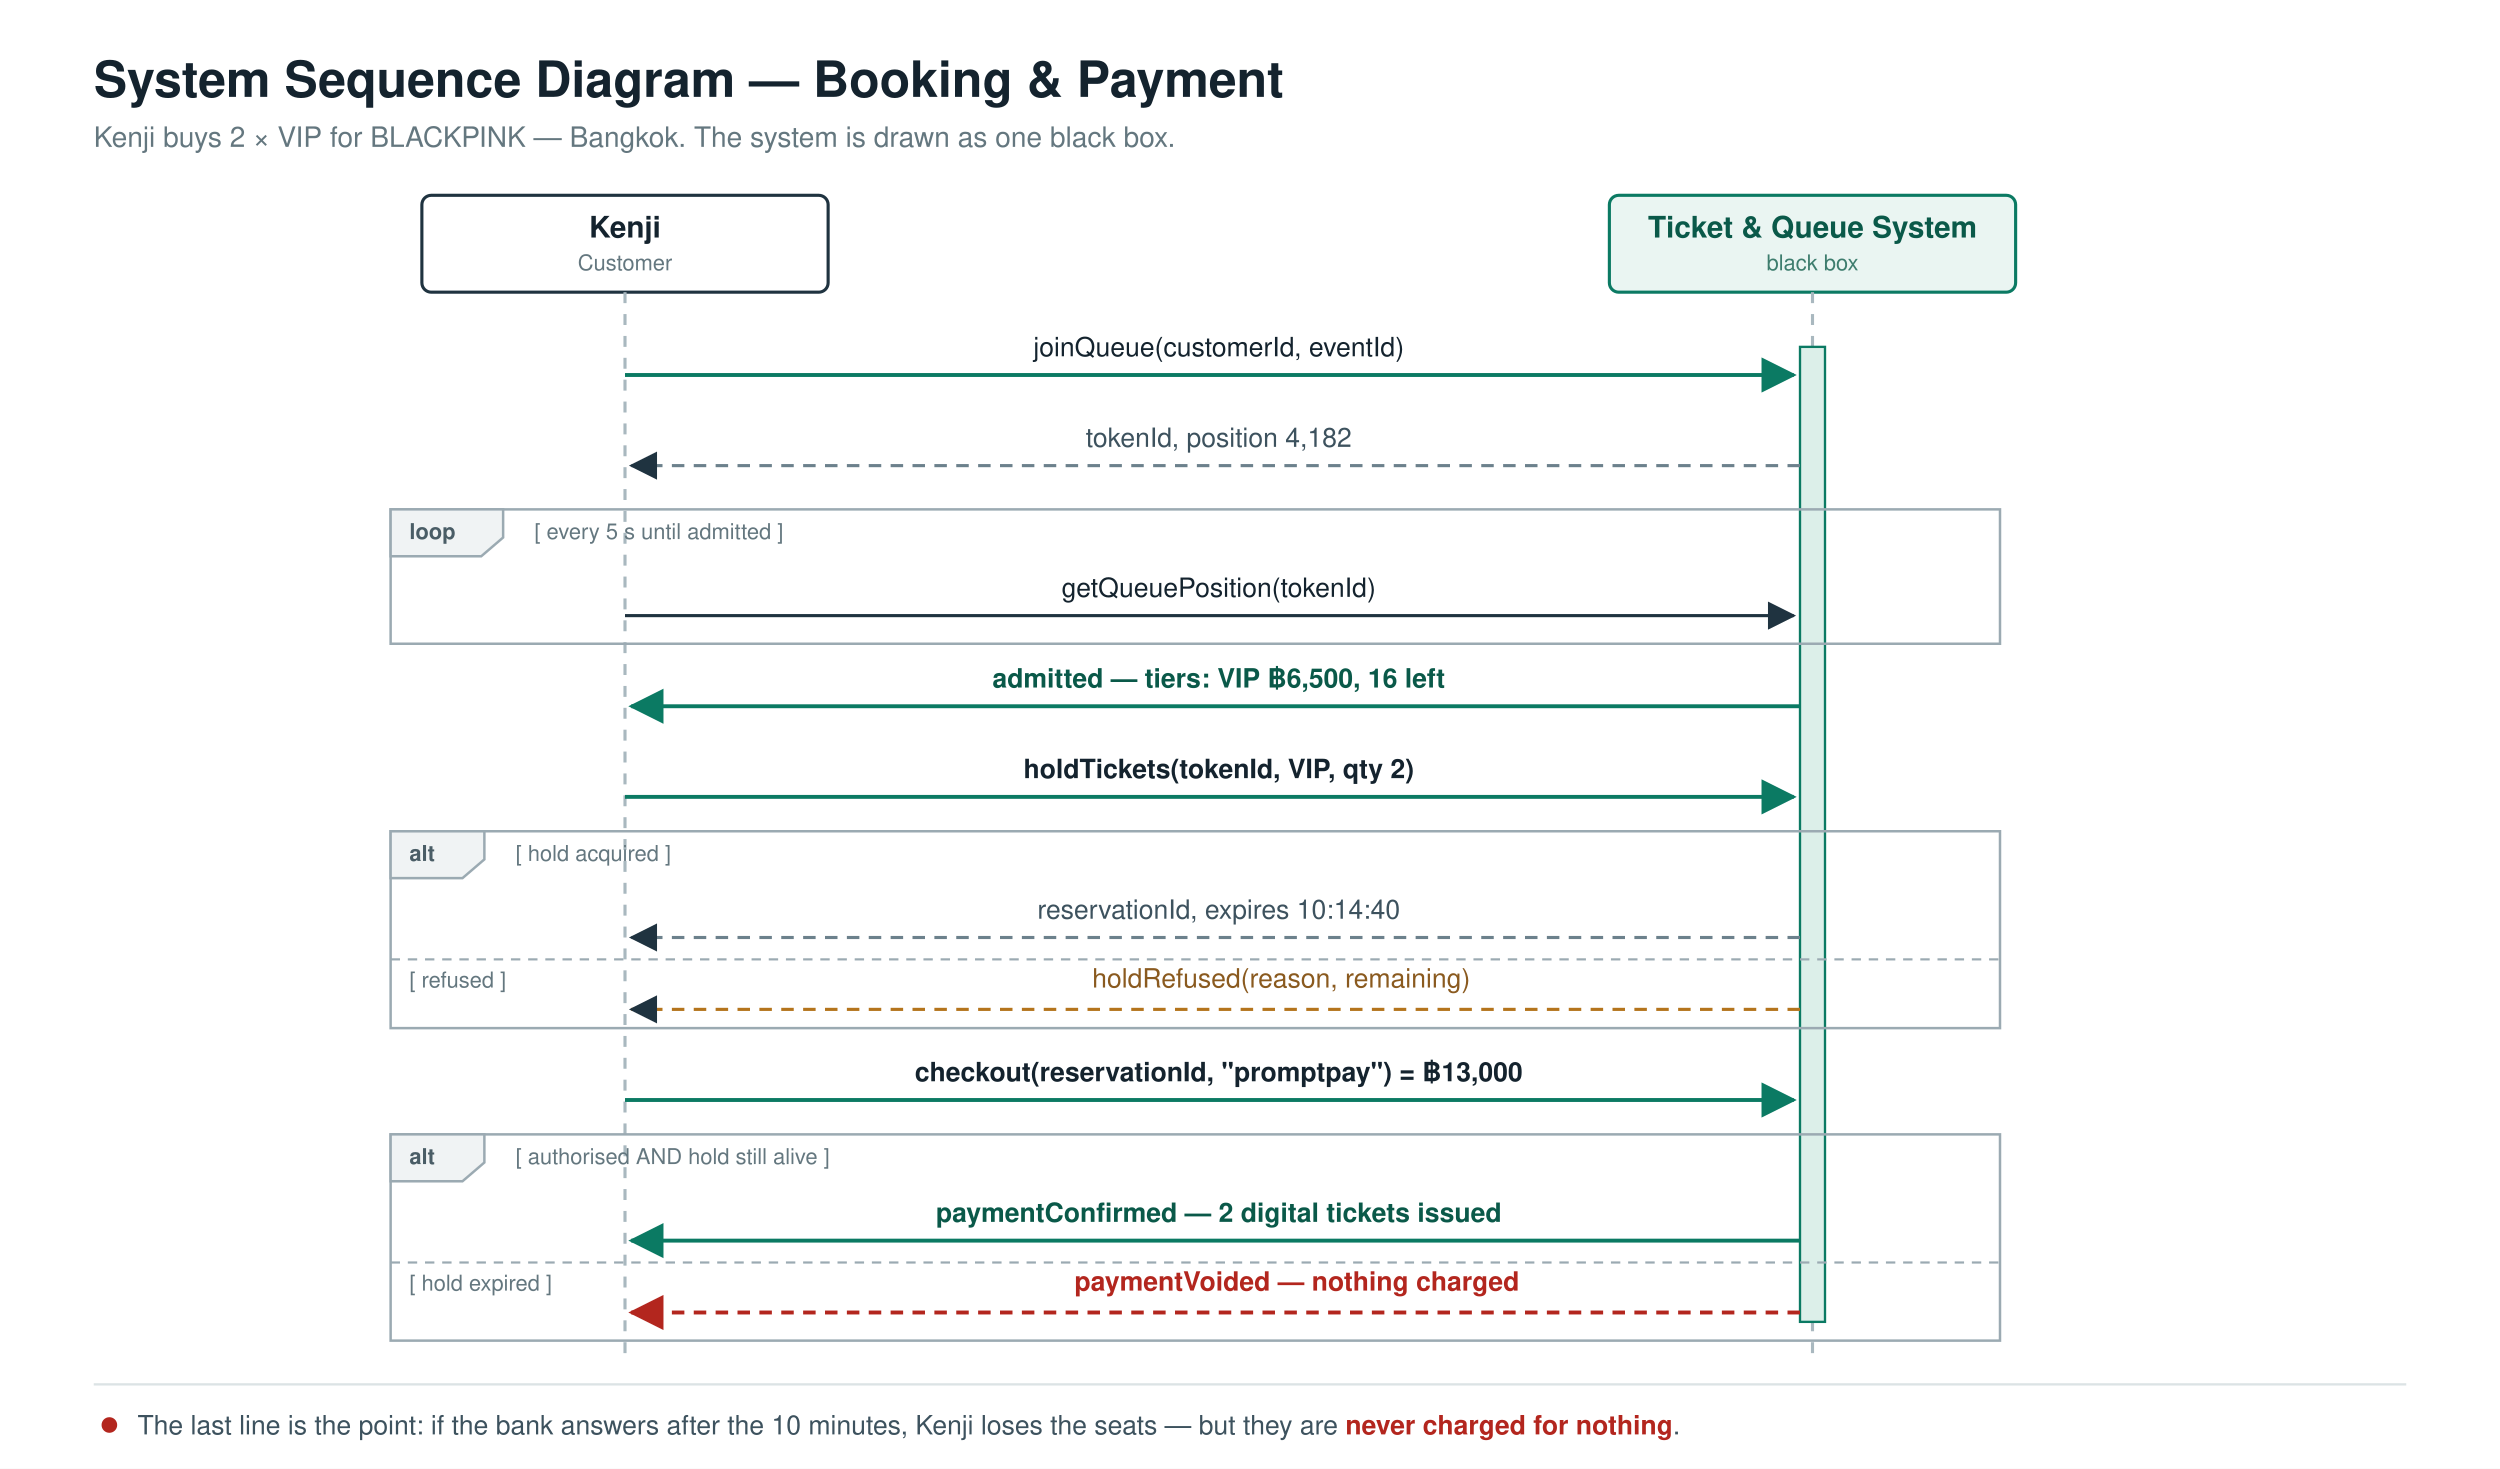
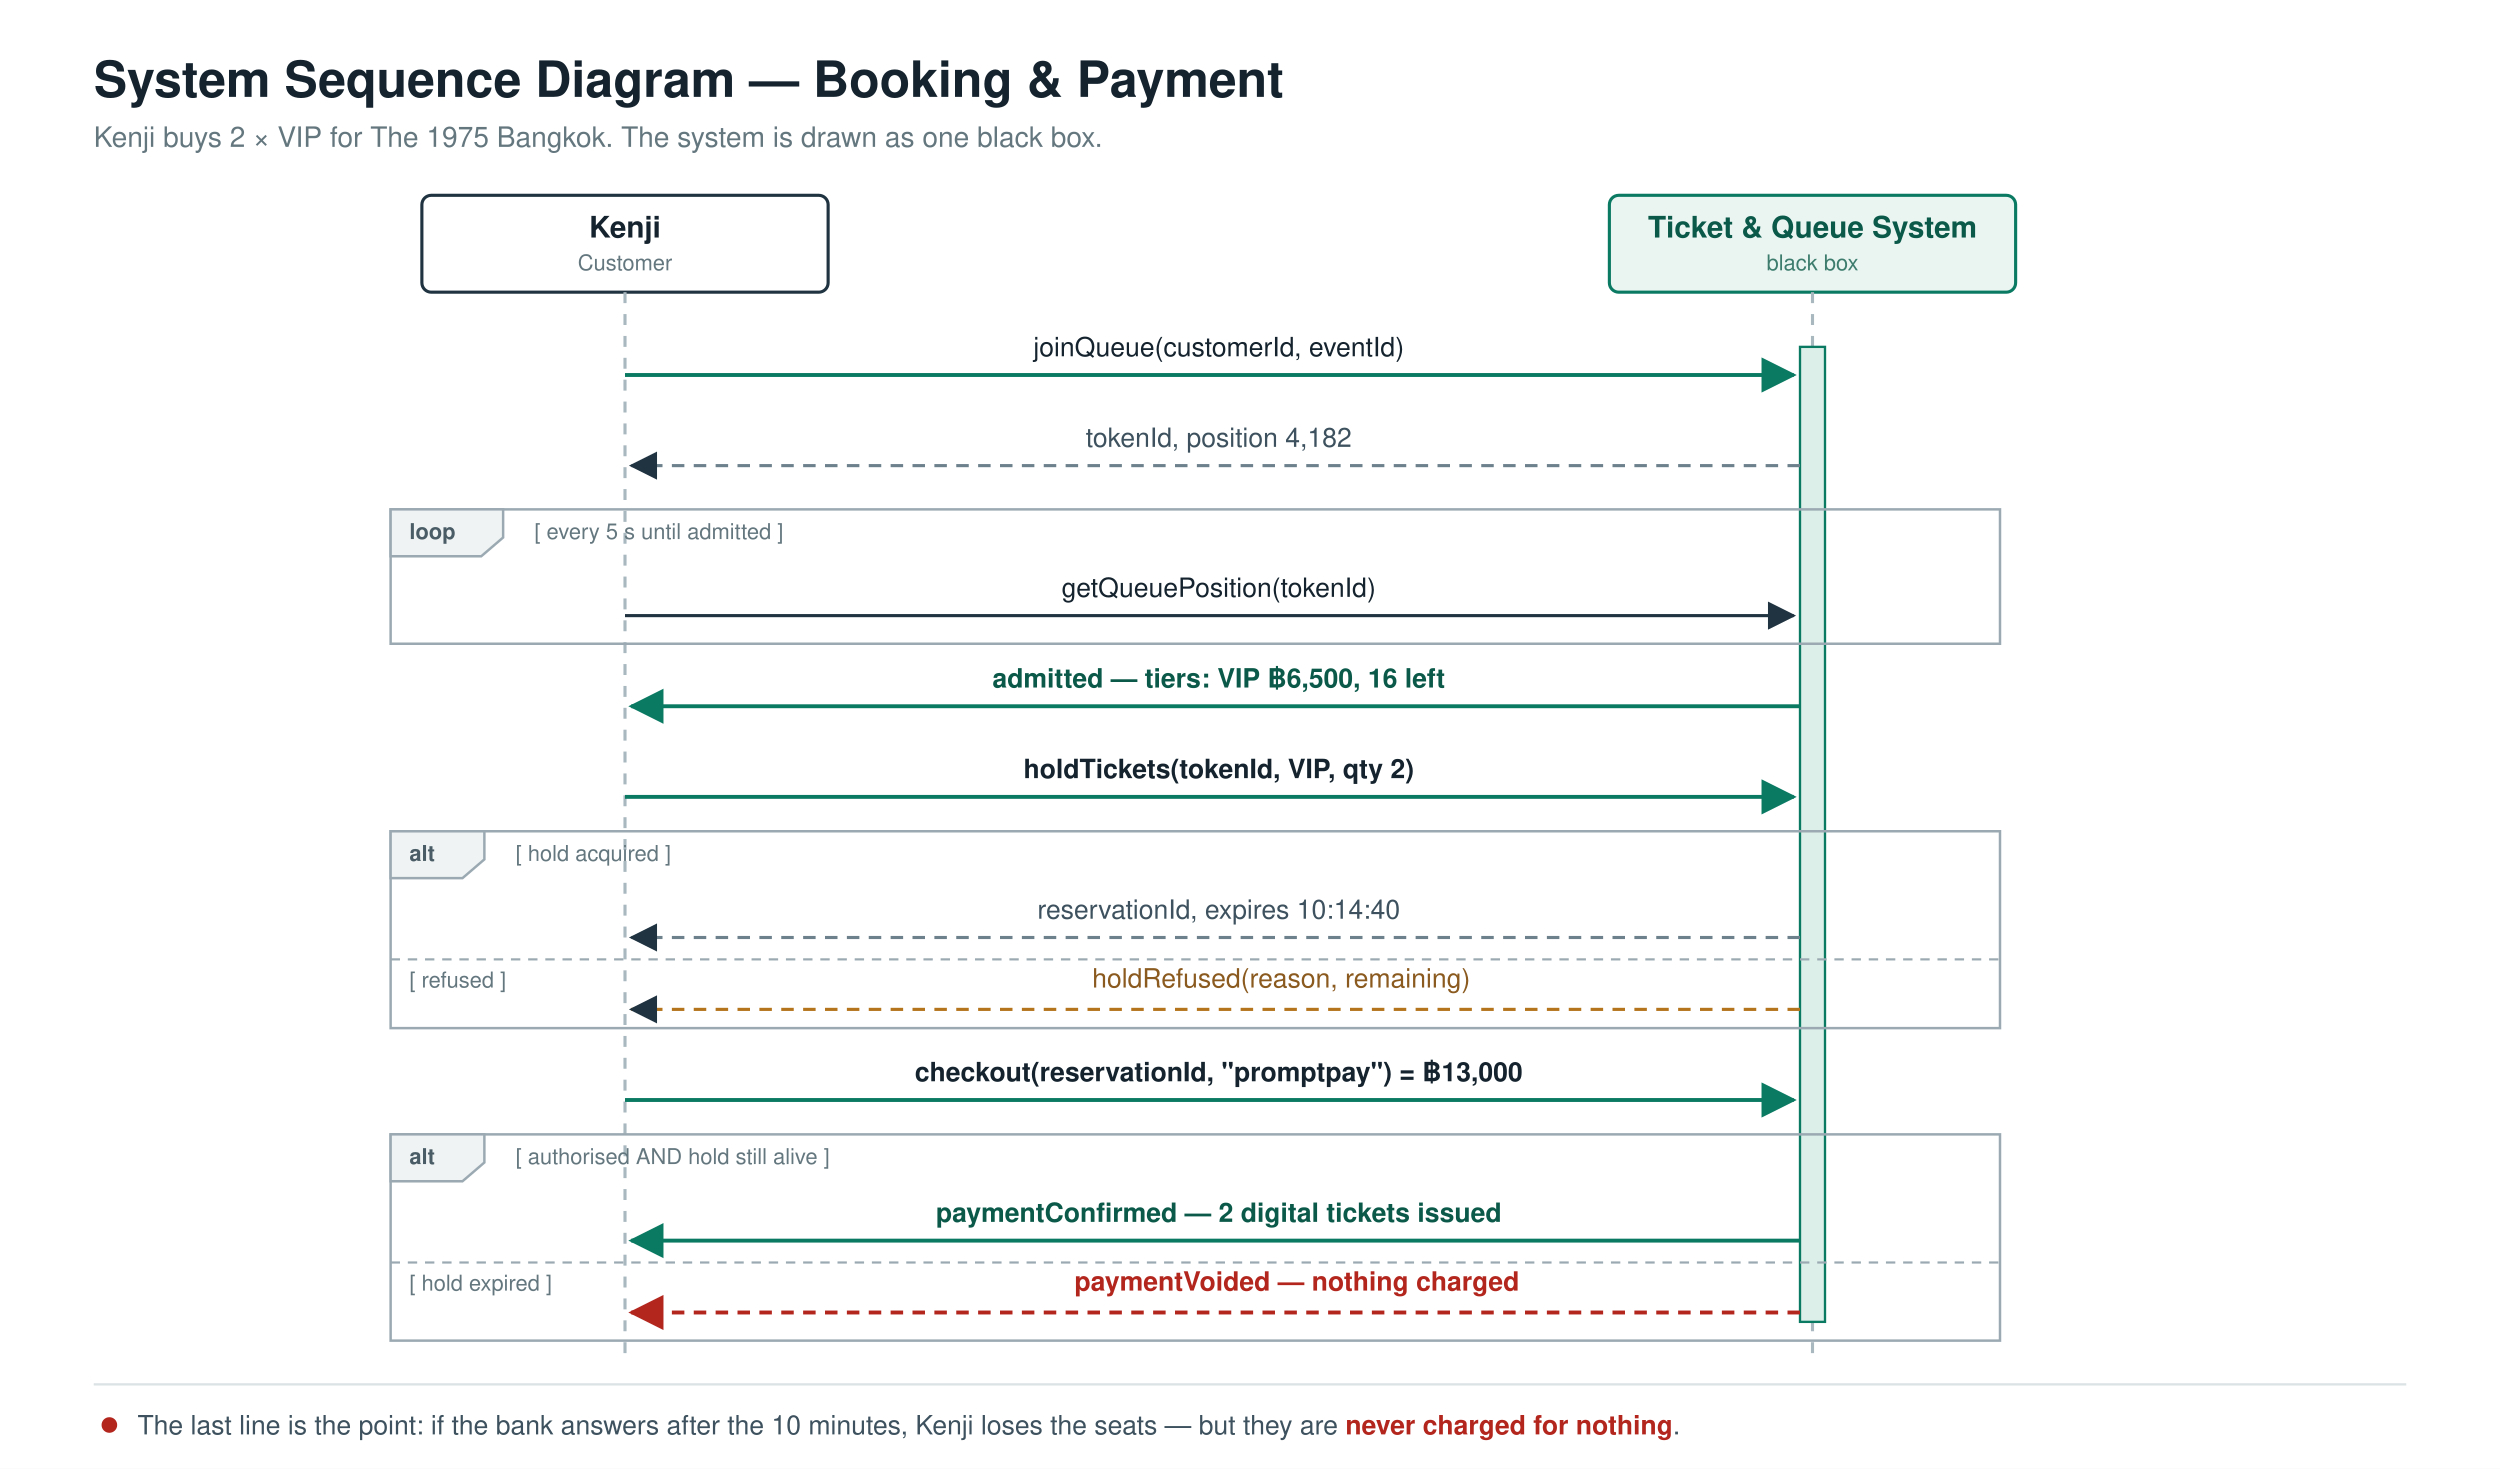
<svg xmlns="http://www.w3.org/2000/svg" width="1600" height="940" viewBox="0 0 1600 940" font-family="Helvetica Neue, Helvetica, Arial, sans-serif">
  <defs>
    <marker id="arrow" viewBox="0 0 12 12" refX="11" refY="6" markerWidth="9" markerHeight="9" orient="auto-start-reverse">
      <path d="M 0 0 L 12 6 L 0 12 z" fill="#1F3340" />
    </marker>
    <marker id="arrowRed" viewBox="0 0 12 12" refX="11" refY="6" markerWidth="9" markerHeight="9" orient="auto-start-reverse">
      <path d="M 0 0 L 12 6 L 0 12 z" fill="#B3261E" />
    </marker>
    <marker id="arrowGreen" viewBox="0 0 12 12" refX="11" refY="6" markerWidth="9" markerHeight="9" orient="auto-start-reverse">
      <path d="M 0 0 L 12 6 L 0 12 z" fill="#0B7A63" />
    </marker>
  </defs>
  <rect width="1600" height="940" fill="#FFFFFF" />
  <text x="60" y="62" font-size="32" font-weight="700" fill="#14232E">System Sequence Diagram — Booking &amp; Payment</text>
-   <text x="60" y="94" font-size="18" fill="#64777F">Kenji buys 2 × VIP for BLACKPINK — Bangkok.  The system is drawn as one black box.</text>
+   <text x="60" y="94" font-size="18" fill="#64777F">Kenji buys 2 × VIP for The 1975 Bangkok.  The system is drawn as one black box.</text>
  <rect x="270" y="125" width="260" height="62" rx="6" fill="#FFFFFF" stroke="#1F3340" stroke-width="2" />
  <text x="400" y="152" font-size="19" font-weight="700" fill="#14232E" text-anchor="middle">Kenji</text>
  <text x="400" y="173" font-size="14" fill="#64777F" text-anchor="middle">Customer</text>
  <rect x="1030" y="125" width="260" height="62" rx="6" fill="#EAF5F2" stroke="#0B7A63" stroke-width="2" />
  <text x="1160" y="152" font-size="19" font-weight="700" fill="#0A5949" text-anchor="middle">Ticket &amp; Queue System</text>
  <text x="1160" y="173" font-size="14" fill="#3E7D6E" text-anchor="middle">black box</text>
  <line x1="400" y1="187" x2="400" y2="866" stroke="#A9B8BF" stroke-width="2" stroke-dasharray="7 7" />
  <line x1="1160" y1="187" x2="1160" y2="866" stroke="#A9B8BF" stroke-width="2" stroke-dasharray="7 7" />
  <rect x="1152" y="222" width="16" height="624" fill="#DCEFE9" stroke="#0B7A63" stroke-width="1.5" />
  <text x="780" y="228" font-size="17" fill="#14232E" text-anchor="middle">joinQueue(customerId, eventId)</text>
  <line x1="400" y1="240" x2="1148" y2="240" stroke="#0B7A63" stroke-width="2.5" marker-end="url(#arrowGreen)" />
  <text x="780" y="286" font-size="17" fill="#3D525E" text-anchor="middle">tokenId,  position 4,182</text>
  <line x1="1152" y1="298" x2="404" y2="298" stroke="#6C818C" stroke-width="2" stroke-dasharray="8 6" marker-end="url(#arrow)" />
  <rect x="250" y="326" width="1030" height="86" fill="none" stroke="#9BAAB2" stroke-width="1.6" />
  <path d="M 250 326 L 322 326 L 322 344 L 308 356 L 250 356 z" fill="#F0F3F4" stroke="#9BAAB2" stroke-width="1.6" />
  <text x="262" y="345" font-size="14" font-weight="700" fill="#4A5D66">loop</text>
  <text x="342" y="345" font-size="14" fill="#64777F">[ every 5 s until admitted ]</text>
  <text x="780" y="382" font-size="17" fill="#14232E" text-anchor="middle">getQueuePosition(tokenId)</text>
  <line x1="400" y1="394" x2="1148" y2="394" stroke="#1F3340" stroke-width="2" marker-end="url(#arrow)" />
  <text x="780" y="440" font-size="17" font-weight="600" fill="#0A5949" text-anchor="middle">admitted   —   tiers:  VIP ฿6,500,  16 left</text>
  <line x1="1152" y1="452" x2="404" y2="452" stroke="#0B7A63" stroke-width="2.5" marker-end="url(#arrowGreen)" />
  <text x="780" y="498" font-size="17" font-weight="600" fill="#14232E" text-anchor="middle">holdTickets(tokenId, VIP, qty 2)</text>
  <line x1="400" y1="510" x2="1148" y2="510" stroke="#0B7A63" stroke-width="2.5" marker-end="url(#arrowGreen)" />
  <rect x="250" y="532" width="1030" height="126" fill="none" stroke="#9BAAB2" stroke-width="1.6" />
  <path d="M 250 532 L 310 532 L 310 550 L 296 562 L 250 562 z" fill="#F0F3F4" stroke="#9BAAB2" stroke-width="1.6" />
  <text x="262" y="551" font-size="14" font-weight="700" fill="#4A5D66">alt</text>
  <text x="330" y="551" font-size="14" fill="#64777F">[ hold acquired ]</text>
  <text x="780" y="588" font-size="17" fill="#3D525E" text-anchor="middle">reservationId,  expires 10:14:40</text>
  <line x1="1152" y1="600" x2="404" y2="600" stroke="#6C818C" stroke-width="2" stroke-dasharray="8 6" marker-end="url(#arrow)" />
  <line x1="250" y1="614" x2="1280" y2="614" stroke="#9BAAB2" stroke-width="1.4" stroke-dasharray="6 5" />
  <text x="262" y="632" font-size="14" fill="#64777F">[ refused ]</text>
  <text x="820" y="632" font-size="17" fill="#8A5A1F" text-anchor="middle">holdRefused(reason, remaining)</text>
  <line x1="1152" y1="646" x2="404" y2="646" stroke="#B4741C" stroke-width="2" stroke-dasharray="8 6" marker-end="url(#arrow)" />
  <text x="780" y="692" font-size="17" font-weight="600" fill="#14232E" text-anchor="middle">checkout(reservationId, "promptpay")   =   ฿13,000</text>
  <line x1="400" y1="704" x2="1148" y2="704" stroke="#0B7A63" stroke-width="2.5" marker-end="url(#arrowGreen)" />
  <rect x="250" y="726" width="1030" height="132" fill="none" stroke="#9BAAB2" stroke-width="1.6" />
  <path d="M 250 726 L 310 726 L 310 744 L 296 756 L 250 756 z" fill="#F0F3F4" stroke="#9BAAB2" stroke-width="1.6" />
  <text x="262" y="745" font-size="14" font-weight="700" fill="#4A5D66">alt</text>
  <text x="330" y="745" font-size="14" fill="#64777F">[ authorised  AND  hold still alive ]</text>
  <text x="780" y="782" font-size="17" font-weight="600" fill="#0A5949" text-anchor="middle">paymentConfirmed  —  2 digital tickets issued</text>
  <line x1="1152" y1="794" x2="404" y2="794" stroke="#0B7A63" stroke-width="2.5" marker-end="url(#arrowGreen)" />
  <line x1="250" y1="808" x2="1280" y2="808" stroke="#9BAAB2" stroke-width="1.4" stroke-dasharray="6 5" />
  <text x="262" y="826" font-size="14" fill="#64777F">[ hold expired ]</text>
  <text x="830" y="826" font-size="17" font-weight="600" fill="#B3261E" text-anchor="middle">paymentVoided  —  nothing charged</text>
  <line x1="1152" y1="840" x2="404" y2="840" stroke="#B3261E" stroke-width="2.5" stroke-dasharray="8 6" marker-end="url(#arrowRed)" />
  <line x1="60" y1="886" x2="1540" y2="886" stroke="#DCE3E5" stroke-width="1.5" />
  <circle cx="70" cy="912" r="5" fill="#B3261E" />
  <text x="88" y="918" font-size="17" fill="#3D525E">The last line is the point: if the bank answers after the 10 minutes, Kenji loses the seats — but they are <tspan font-weight="700" fill="#B3261E">never charged for nothing</tspan>.</text>
</svg>
